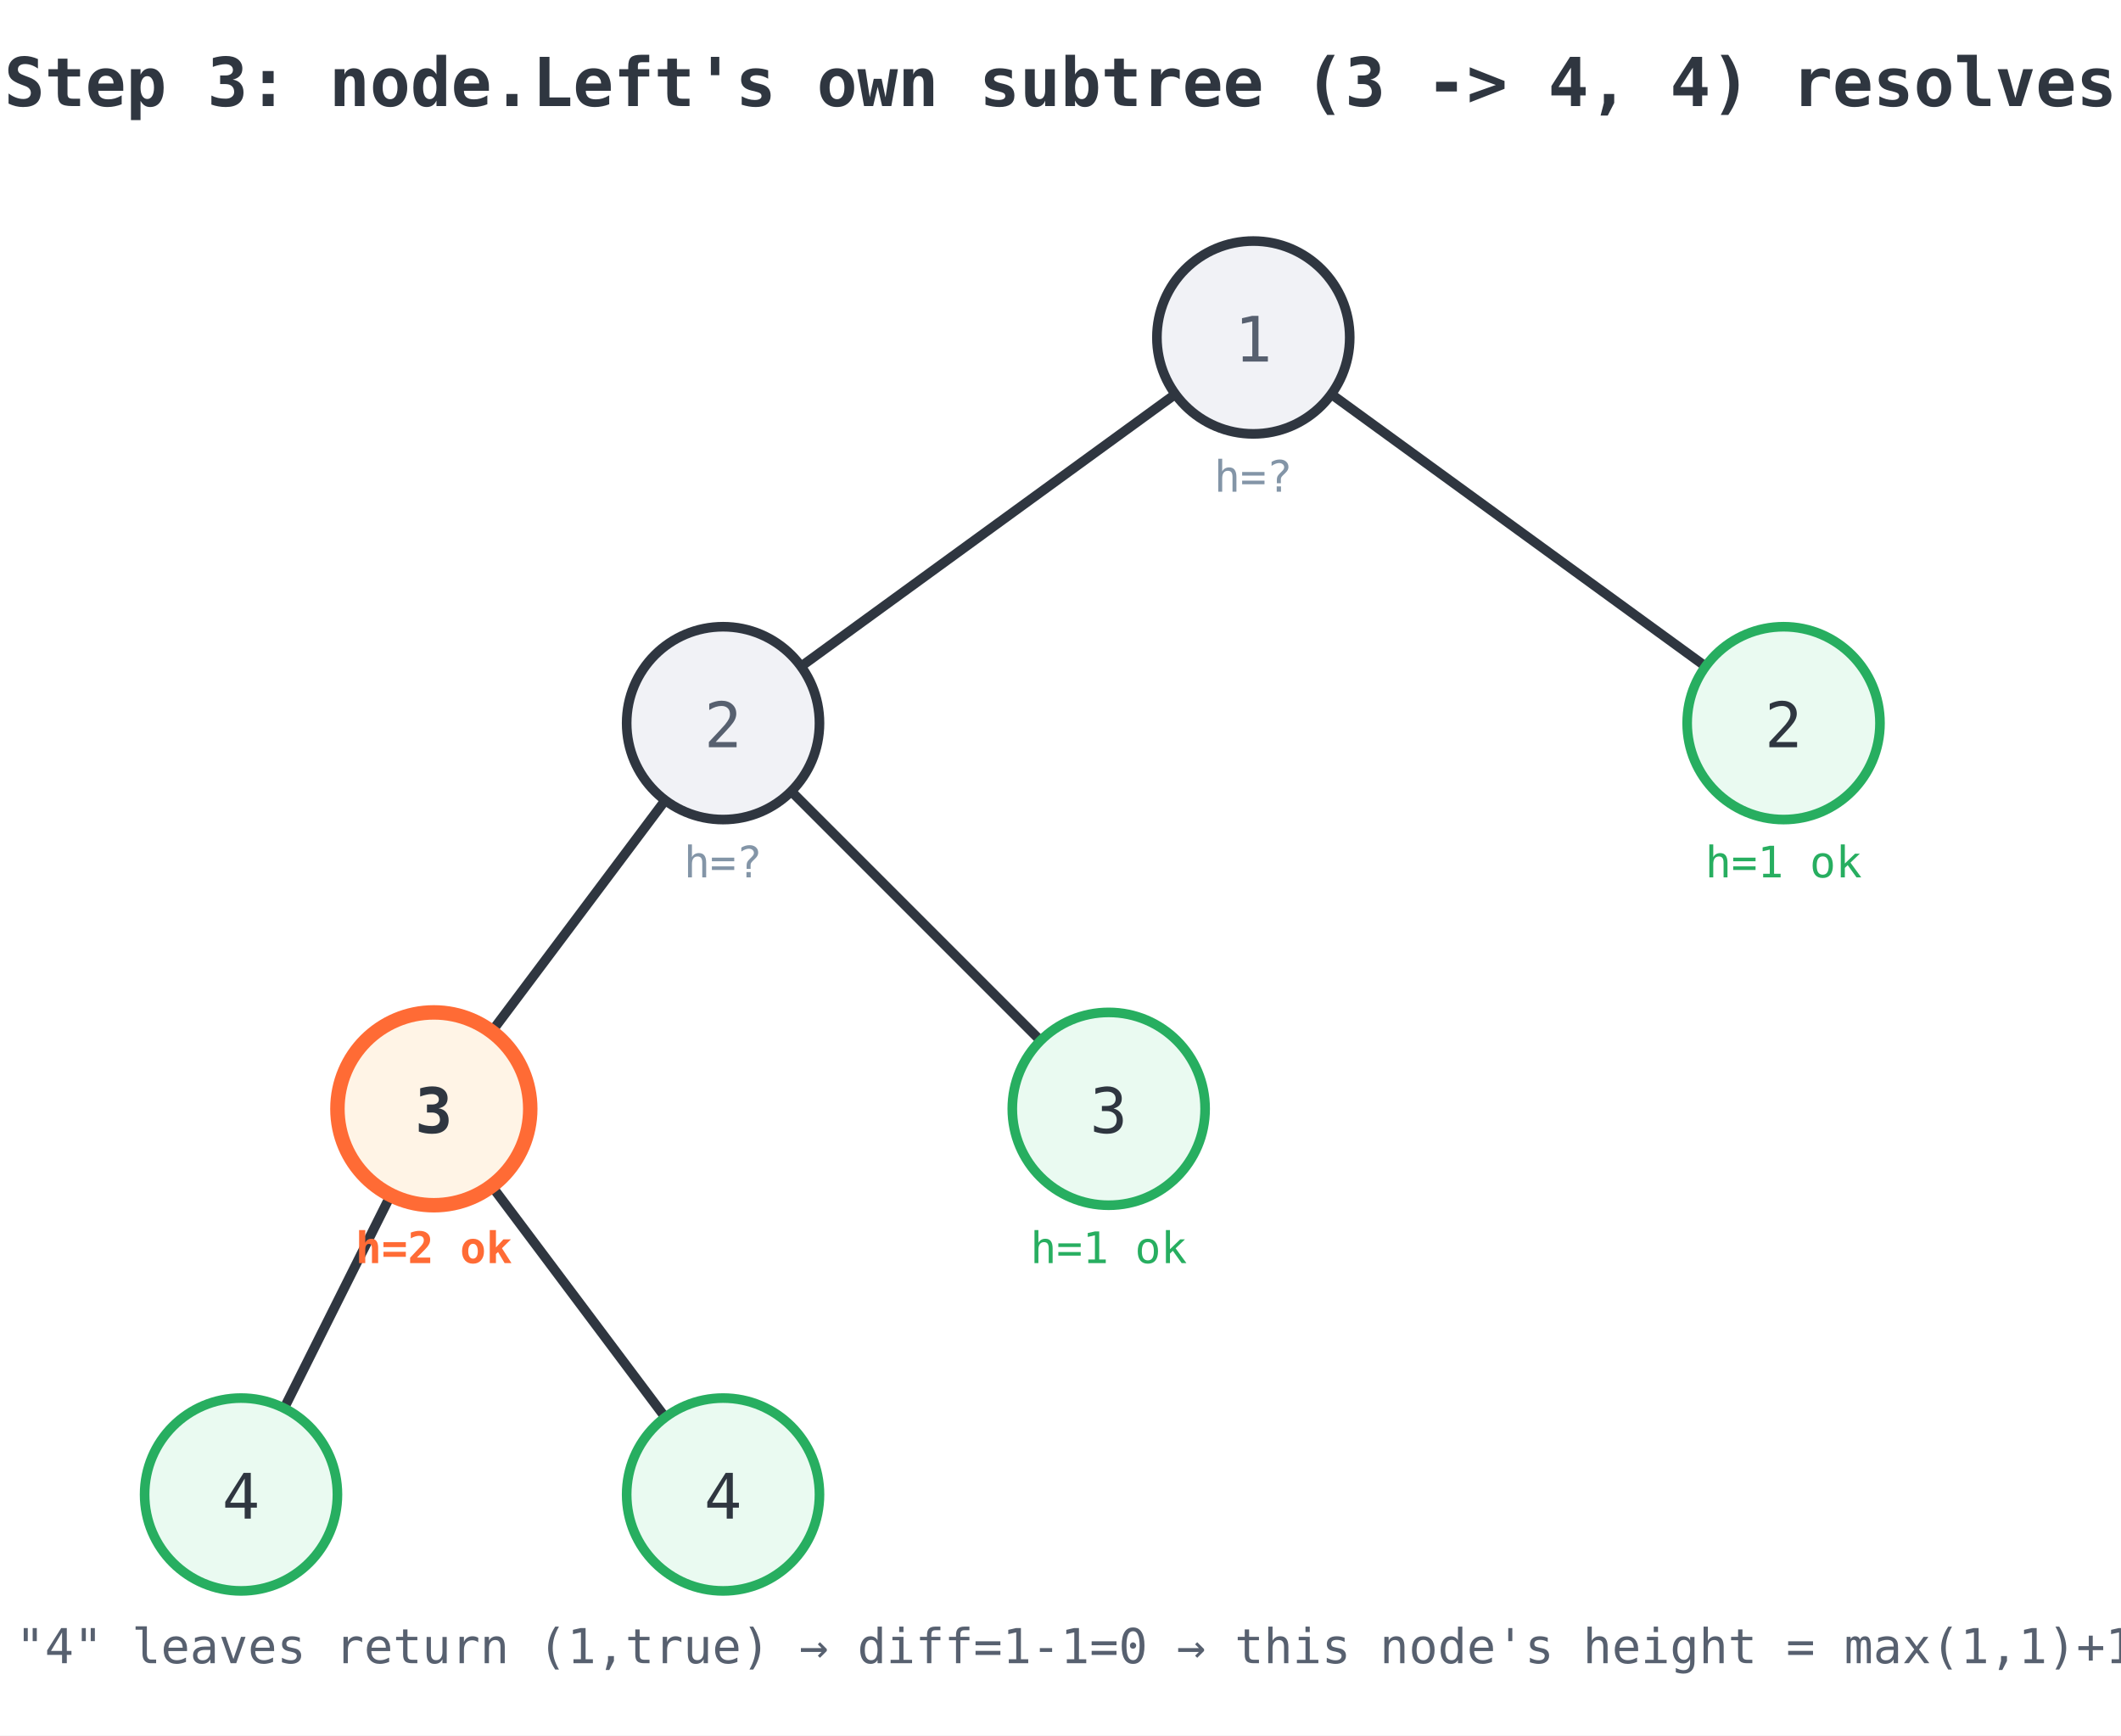
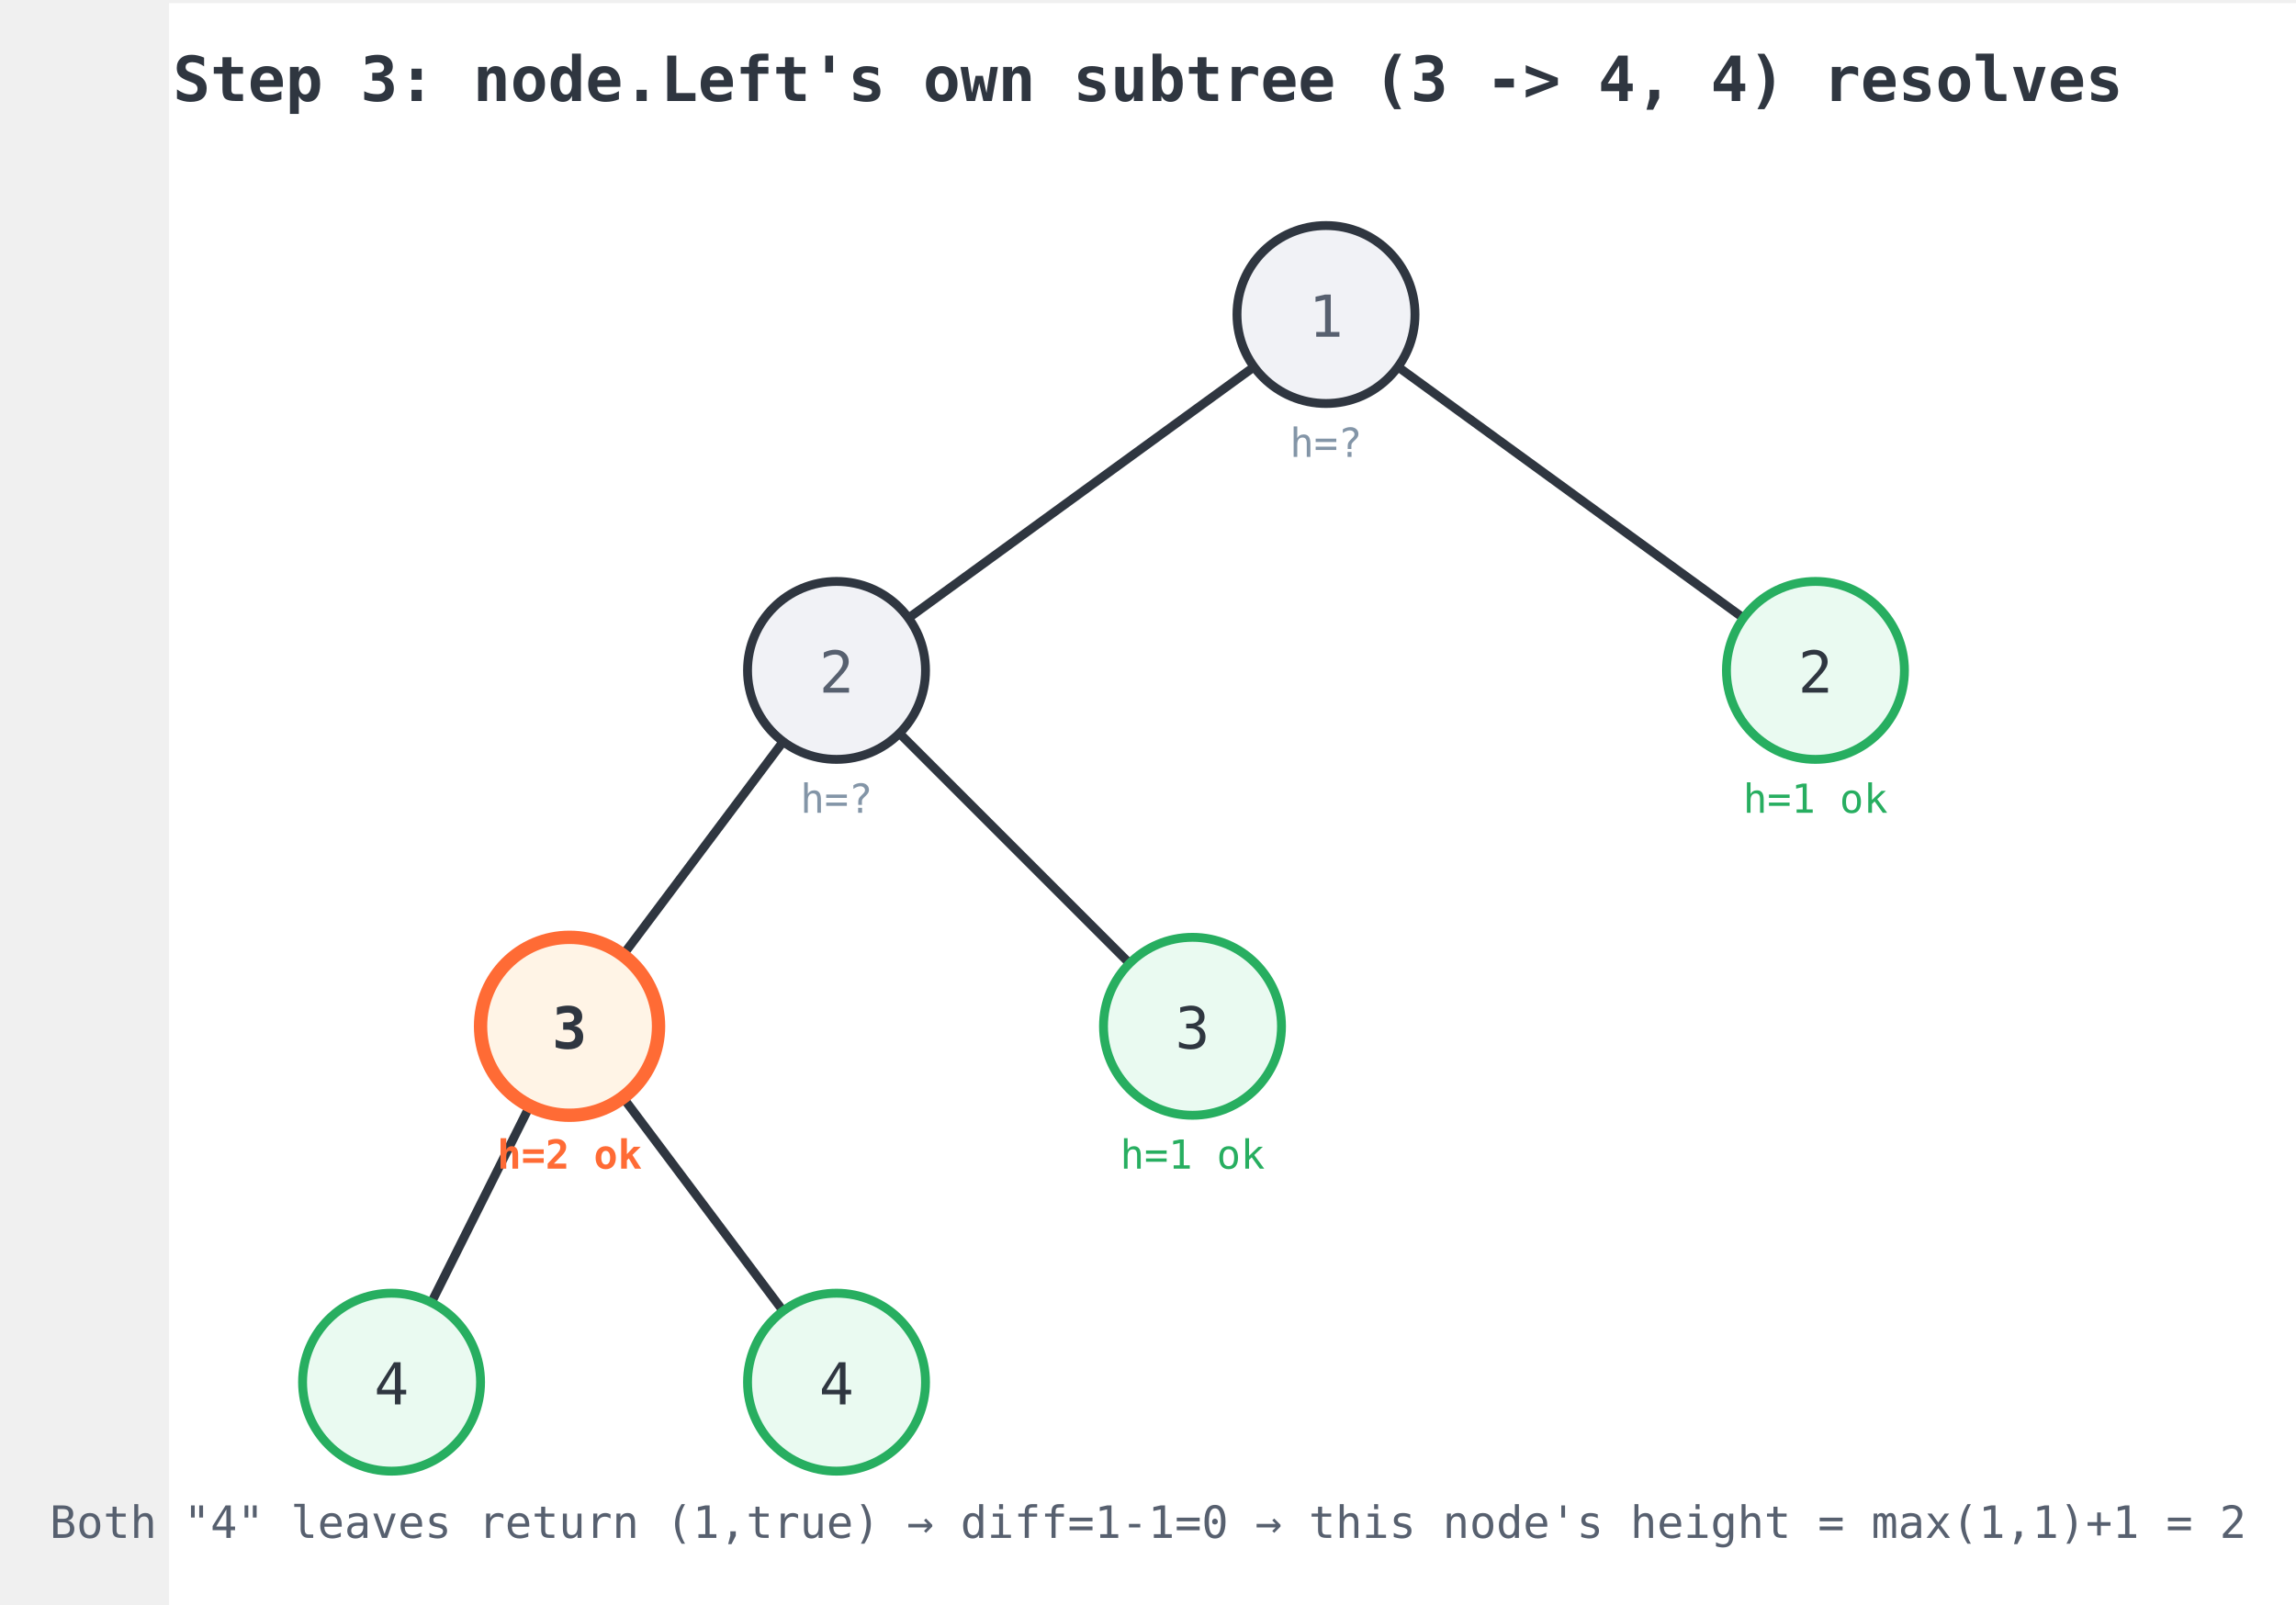
- <svg xmlns="http://www.w3.org/2000/svg" viewBox="0 0 440 360" font-family="Menlo, Consolas, monospace">
-   <rect width="440" height="360" fill="#ffffff" />
+ <svg xmlns="http://www.w3.org/2000/svg" viewBox="-38.0 -0.7 516.0 360.7" font-family="Menlo, Consolas, monospace">
+   <rect width="516.0" height="360.7" fill="#ffffff" />
  <text x="220" y="22" text-anchor="middle" font-size="14" fill="#2f3640" font-weight="bold">Step 3: node.Left's own subtree (3 -&gt; 4, 4) resolves</text>
  <line x1="260" y1="70" x2="150" y2="150" stroke="#2f3640" stroke-width="2" />
  <line x1="260" y1="70" x2="370" y2="150" stroke="#2f3640" stroke-width="2" />
  <line x1="150" y1="150" x2="90" y2="230" stroke="#2f3640" stroke-width="2" />
  <line x1="150" y1="150" x2="230" y2="230" stroke="#2f3640" stroke-width="2" />
  <line x1="90" y1="230" x2="50" y2="310" stroke="#2f3640" stroke-width="2" />
  <line x1="90" y1="230" x2="150" y2="310" stroke="#2f3640" stroke-width="2" />
  <g>
    <circle cx="260" cy="70" r="20" fill="#f1f2f6" stroke="#2f3640" stroke-width="2" />
    <text x="260" y="75" text-anchor="middle" font-size="13" fill="#57606f">1</text>
    <text x="260" y="102" text-anchor="middle" font-size="9" fill="#8395a7">h=?</text>
  </g>
  <g>
    <circle cx="150" cy="150" r="20" fill="#f1f2f6" stroke="#2f3640" stroke-width="2" />
    <text x="150" y="155" text-anchor="middle" font-size="13" fill="#57606f">2</text>
    <text x="150" y="182" text-anchor="middle" font-size="9" fill="#8395a7">h=?</text>
  </g>
  <g>
    <circle cx="370" cy="150" r="20" fill="#eafaf1" stroke="#27ae60" stroke-width="2" />
    <text x="370" y="155" text-anchor="middle" font-size="13" fill="#2f3640">2</text>
    <text x="370" y="182" text-anchor="middle" font-size="9" fill="#27ae60">h=1 ok</text>
  </g>
  <g>
    <circle cx="230" cy="230" r="20" fill="#eafaf1" stroke="#27ae60" stroke-width="2" />
    <text x="230" y="235" text-anchor="middle" font-size="13" fill="#2f3640">3</text>
    <text x="230" y="262" text-anchor="middle" font-size="9" fill="#27ae60">h=1 ok</text>
  </g>
  <g>
    <circle cx="50" cy="310" r="20" fill="#eafaf1" stroke="#27ae60" stroke-width="2" />
    <text x="50" y="315" text-anchor="middle" font-size="13" fill="#2f3640">4</text>
  </g>
  <g>
    <circle cx="150" cy="310" r="20" fill="#eafaf1" stroke="#27ae60" stroke-width="2" />
    <text x="150" y="315" text-anchor="middle" font-size="13" fill="#2f3640">4</text>
  </g>
  <circle cx="90" cy="230" r="20" fill="#fff4e6" stroke="#ff6b35" stroke-width="3" />
  <text x="90" y="235" text-anchor="middle" font-size="13" fill="#2f3640" font-weight="bold">3</text>
  <text x="90" y="262" text-anchor="middle" font-size="9" fill="#ff6b35" font-weight="bold">h=2 ok</text>
  <text x="220" y="345" text-anchor="middle" font-size="10" fill="#57606f">Both "4" leaves return (1,true) → diff=1-1=0 → this node's height = max(1,1)+1 = 2</text>
</svg>
